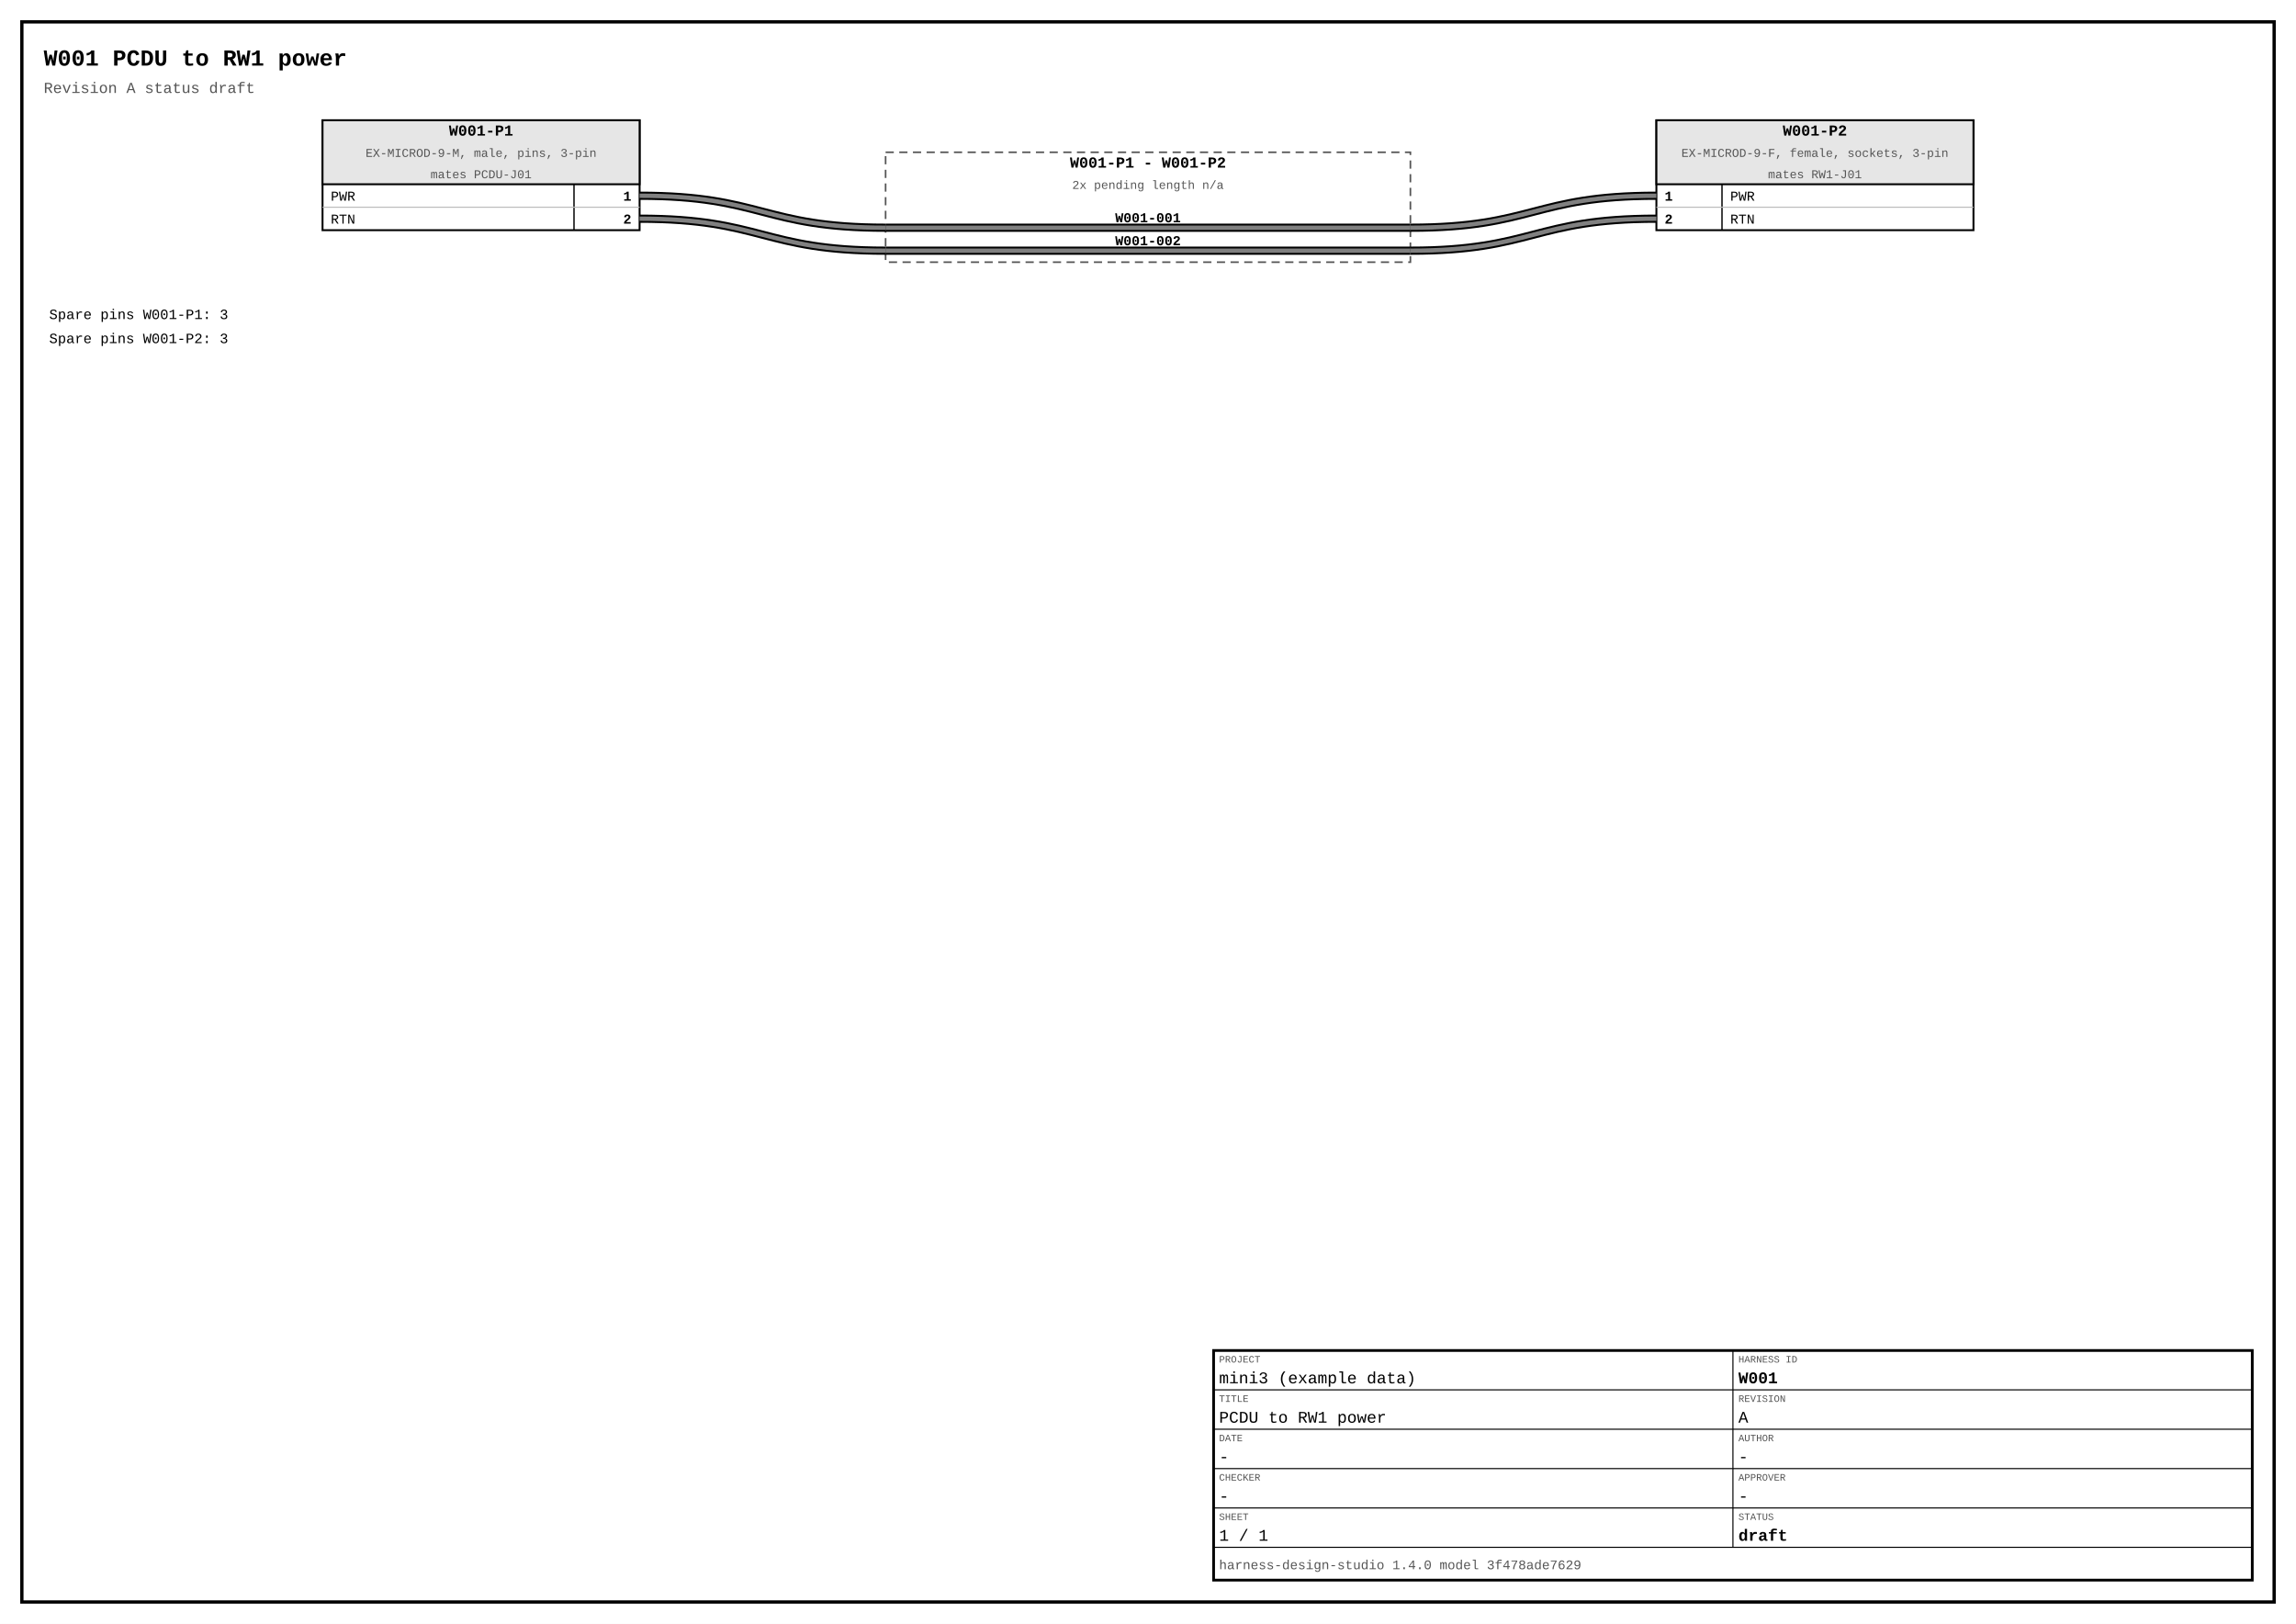
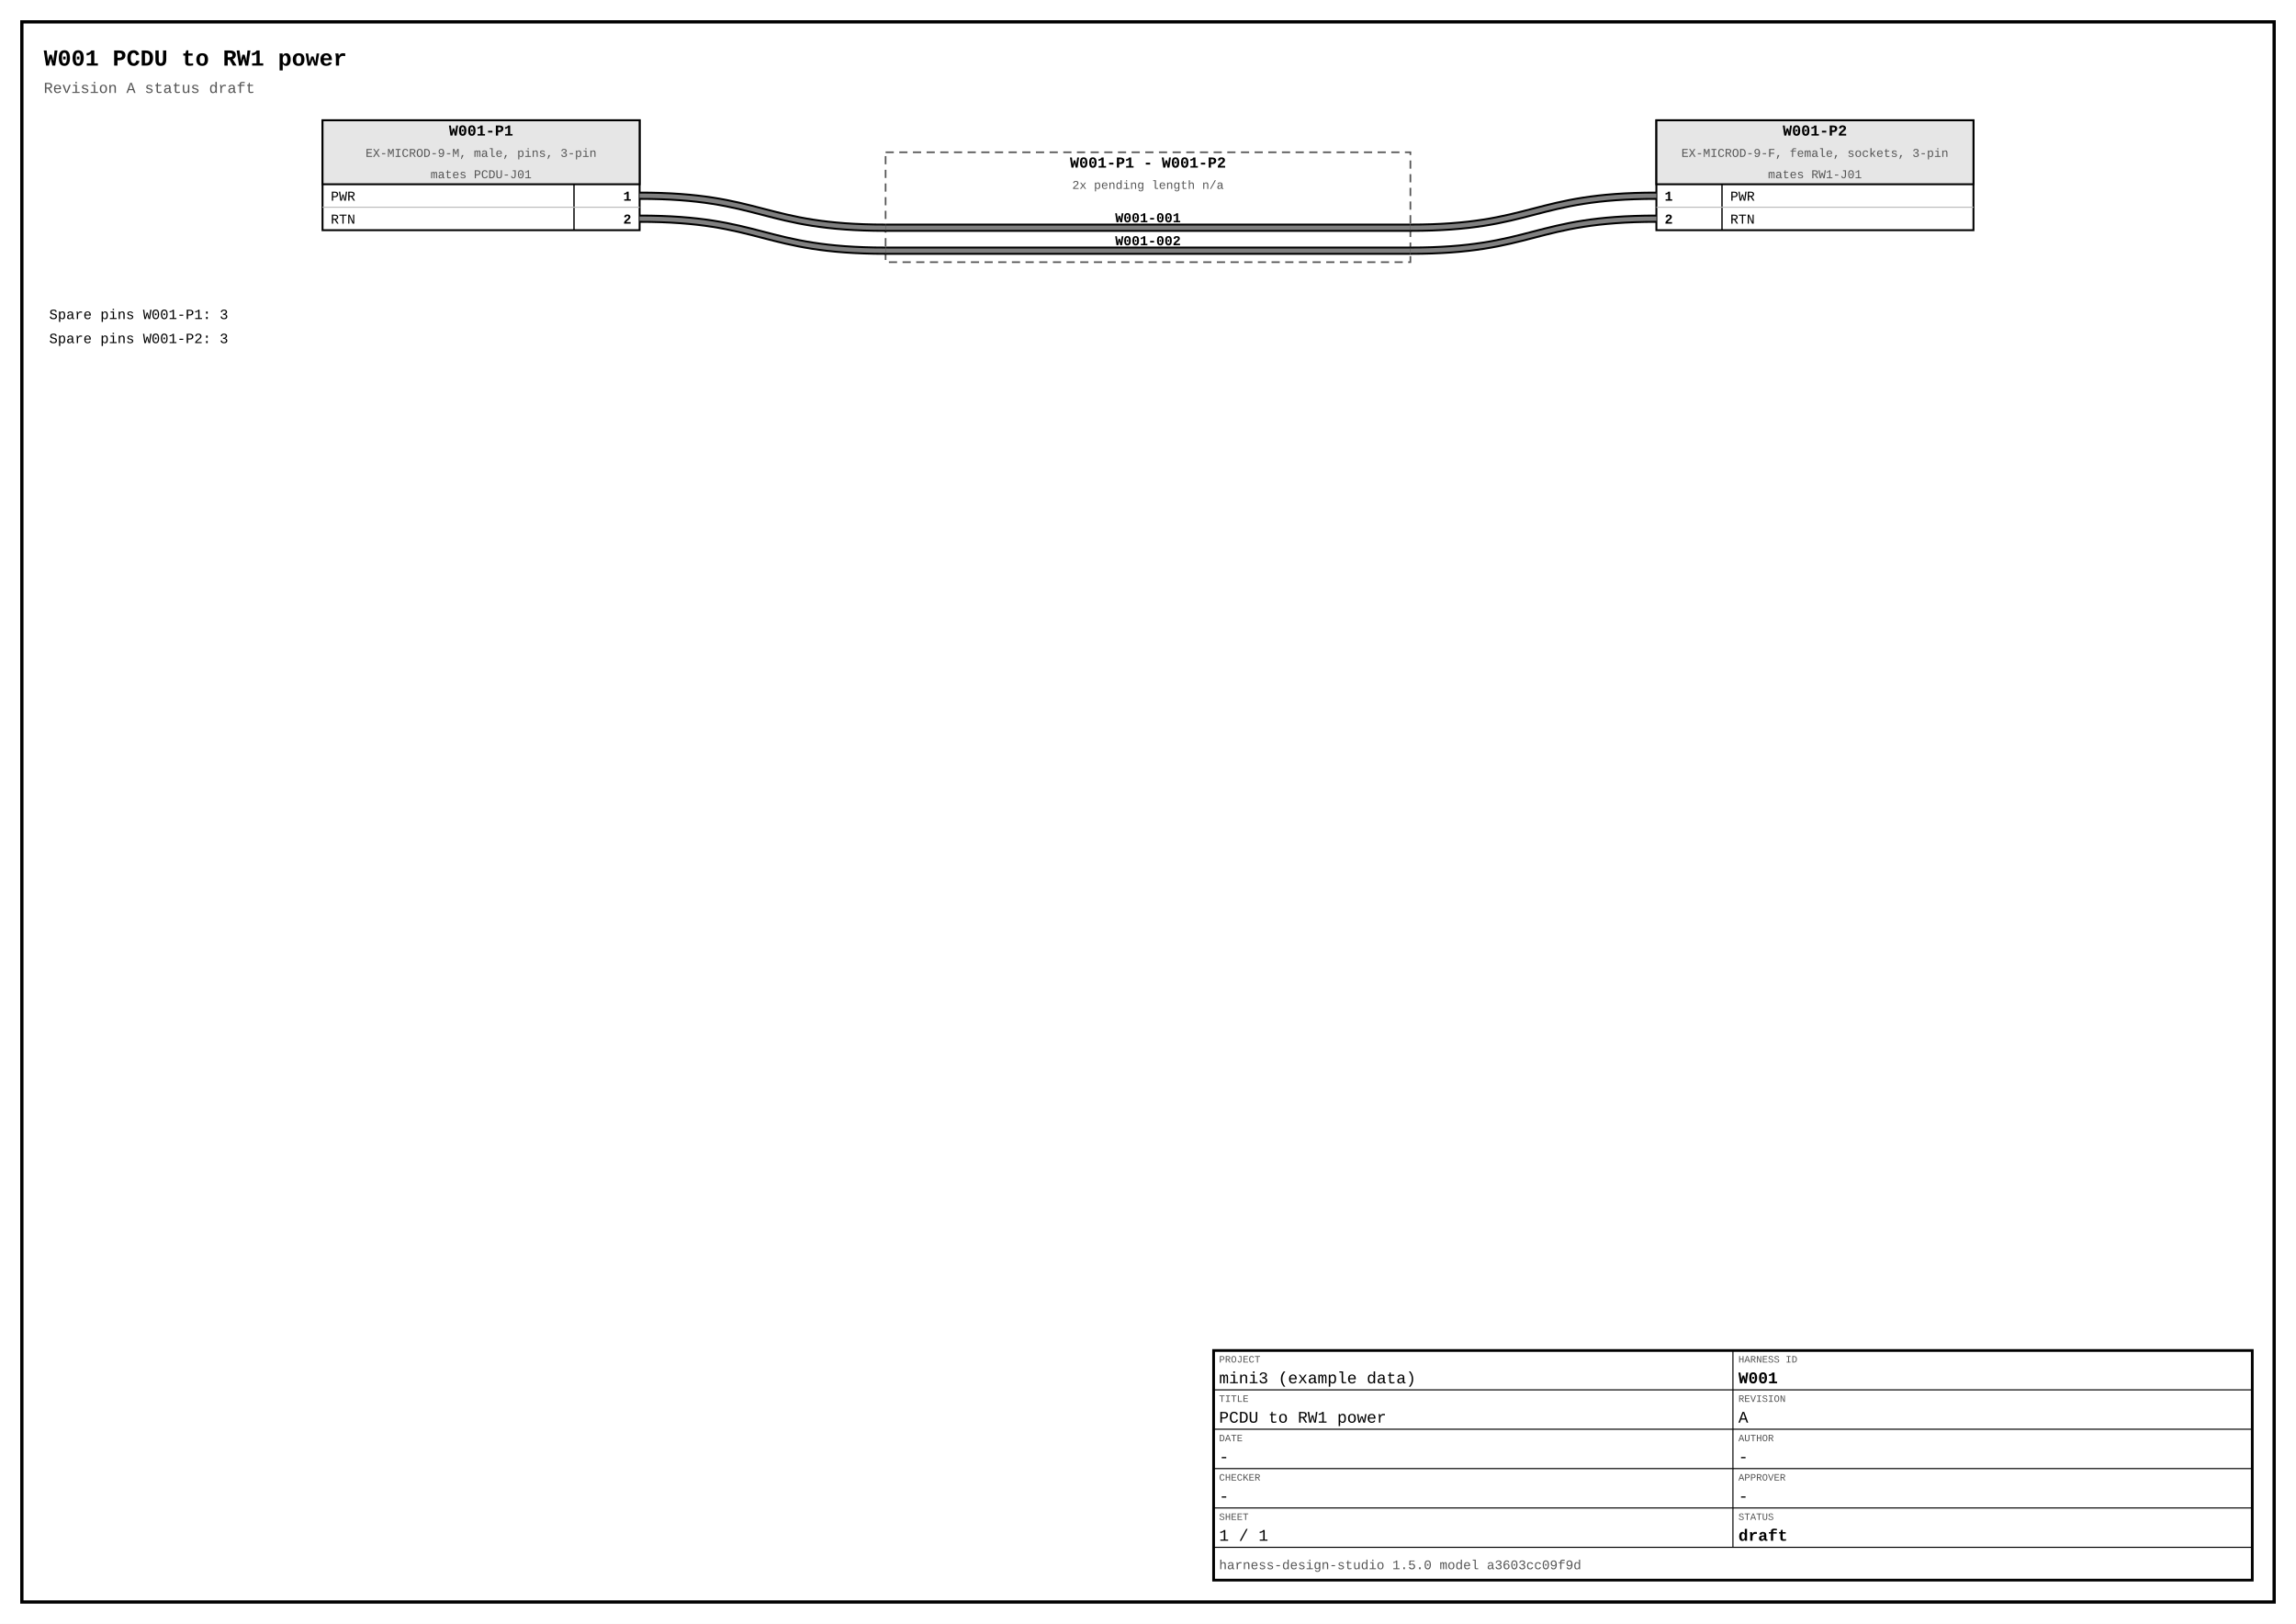
<svg xmlns="http://www.w3.org/2000/svg" width="420mm" height="297mm" viewBox="0 0 420 297" font-family="Courier New, Courier, monospace">
  <rect x="0" y="0" width="420" height="297" fill="#ffffff" />
  <rect x="4" y="4" width="412" height="289" fill="none" stroke="#000000" stroke-width="0.6" />
  <text x="8" y="12" font-size="4.2" font-weight="bold" text-anchor="start" fill="#000000">W001  PCDU to RW1 power</text>
  <text x="8" y="17" font-size="2.8" text-anchor="start" fill="#555555">Revision A  status draft</text>
  <rect x="59" y="22" width="58" height="20.1" fill="#ffffff" stroke="#000000" stroke-width="0.35" />
  <rect x="59" y="22" width="58" height="11.7" fill="#e6e6e6" stroke="#000000" stroke-width="0.35" />
  <text x="88" y="24.8" font-size="2.8" font-weight="bold" text-anchor="middle" fill="#000000">W001-P1</text>
  <text x="88" y="28.7" font-size="2.2" text-anchor="middle" fill="#555555">EX-MICROD-9-M, male, pins, 3-pin</text>
  <text x="88" y="32.6" font-size="2.2" text-anchor="middle" fill="#555555">mates PCDU-J01</text>
  <line x1="105" y1="33.7" x2="105" y2="42.1" stroke="#000000" stroke-width="0.25" />
  <line x1="59" y1="37.9" x2="117" y2="37.9" stroke="#bbbbbb" stroke-width="0.2" />
  <text x="60.5" y="36.7" font-size="2.5" text-anchor="start" fill="#000000" data-ref="sig/W001-P1/1">PWR</text>
  <text x="115.5" y="36.7" font-size="2.5" font-weight="bold" text-anchor="end" fill="#000000" data-ref="pin/W001-P1/1">1</text>
  <text x="60.5" y="40.9" font-size="2.5" text-anchor="start" fill="#000000" data-ref="sig/W001-P1/2">RTN</text>
  <text x="115.5" y="40.9" font-size="2.5" font-weight="bold" text-anchor="end" fill="#000000" data-ref="pin/W001-P1/2">2</text>
  <rect x="303" y="22" width="58" height="20.1" fill="#ffffff" stroke="#000000" stroke-width="0.35" />
  <rect x="303" y="22" width="58" height="11.7" fill="#e6e6e6" stroke="#000000" stroke-width="0.35" />
  <text x="332" y="24.8" font-size="2.8" font-weight="bold" text-anchor="middle" fill="#000000">W001-P2</text>
  <text x="332" y="28.7" font-size="2.2" text-anchor="middle" fill="#555555">EX-MICROD-9-F, female, sockets, 3-pin</text>
  <text x="332" y="32.6" font-size="2.2" text-anchor="middle" fill="#555555">mates RW1-J01</text>
  <line x1="315" y1="33.7" x2="315" y2="42.1" stroke="#000000" stroke-width="0.25" />
  <line x1="303" y1="37.9" x2="361" y2="37.9" stroke="#bbbbbb" stroke-width="0.2" />
  <text x="304.5" y="36.7" font-size="2.5" font-weight="bold" text-anchor="start" fill="#000000" data-ref="pin/W001-P2/1">1</text>
  <text x="316.5" y="36.7" font-size="2.5" text-anchor="start" fill="#000000" data-ref="sig/W001-P2/1">PWR</text>
  <text x="304.5" y="40.9" font-size="2.5" font-weight="bold" text-anchor="start" fill="#000000" data-ref="pin/W001-P2/2">2</text>
  <text x="316.5" y="40.9" font-size="2.5" text-anchor="start" fill="#000000" data-ref="sig/W001-P2/2">RTN</text>
  <rect x="162" y="27.85" width="96" height="20.1" fill="none" stroke="#555555" stroke-width="0.3" stroke-dasharray="1.5 1" />
  <text x="210" y="30.65" font-size="2.8" font-weight="bold" text-anchor="middle" fill="#000000">W001-P1 - W001-P2</text>
  <text x="210" y="34.55" font-size="2.2" text-anchor="middle" fill="#555555">2x  pending  length n/a</text>
  <path d="M 117 35.8 C 139.5 35.8 139.5 41.65 162 41.65" fill="none" stroke="#000000" stroke-width="1.5" />
  <line x1="162" y1="41.65" x2="258" y2="41.65" stroke="#000000" stroke-width="1.5" />
  <path d="M 258 41.65 C 280.5 41.65 280.5 35.8 303 35.8" fill="none" stroke="#000000" stroke-width="1.5" />
  <path d="M 117 35.8 C 139.5 35.8 139.5 41.65 162 41.65" fill="none" stroke="#808080" stroke-width="0.8" />
  <line x1="162" y1="41.65" x2="258" y2="41.65" stroke="#808080" stroke-width="0.8" />
  <path d="M 258 41.65 C 280.5 41.65 280.5 35.8 303 35.8" fill="none" stroke="#808080" stroke-width="0.8" />
  <text x="210" y="40.65" font-size="2.5" font-weight="bold" text-anchor="middle" fill="#000000">W001-001</text>
  <path d="M 117 40 C 139.5 40 139.5 45.85 162 45.85" fill="none" stroke="#000000" stroke-width="1.5" />
  <line x1="162" y1="45.85" x2="258" y2="45.85" stroke="#000000" stroke-width="1.5" />
  <path d="M 258 45.85 C 280.5 45.85 280.5 40 303 40" fill="none" stroke="#000000" stroke-width="1.5" />
  <path d="M 117 40 C 139.5 40 139.5 45.85 162 45.85" fill="none" stroke="#808080" stroke-width="0.8" />
  <line x1="162" y1="45.85" x2="258" y2="45.85" stroke="#808080" stroke-width="0.8" />
  <path d="M 258 45.85 C 280.5 45.85 280.5 40 303 40" fill="none" stroke="#808080" stroke-width="0.8" />
  <text x="210" y="44.85" font-size="2.5" font-weight="bold" text-anchor="middle" fill="#000000">W001-002</text>
  <text x="9" y="58.35" font-size="2.6" text-anchor="start" fill="#000000">Spare pins W001-P1: 3</text>
  <text x="9" y="62.75" font-size="2.6" text-anchor="start" fill="#000000">Spare pins W001-P2: 3</text>
  <rect x="222" y="247" width="190" height="42" fill="none" stroke="#000000" stroke-width="0.5" />
  <line x1="222" y1="247" x2="317" y2="247" stroke="#000000" stroke-width="0.2" />
  <text x="223" y="249.2" font-size="1.8" text-anchor="start" fill="#555555">PROJECT</text>
  <text x="223" y="253" font-size="3" text-anchor="start" fill="#000000">mini3 (example data)</text>
  <line x1="317" y1="247" x2="412" y2="247" stroke="#000000" stroke-width="0.2" />
  <text x="318" y="249.2" font-size="1.8" text-anchor="start" fill="#555555">HARNESS ID</text>
  <text x="318" y="253" font-size="3" font-weight="bold" text-anchor="start" fill="#000000">W001</text>
  <line x1="222" y1="254.2" x2="317" y2="254.2" stroke="#000000" stroke-width="0.2" />
  <text x="223" y="256.4" font-size="1.8" text-anchor="start" fill="#555555">TITLE</text>
  <text x="223" y="260.2" font-size="3" text-anchor="start" fill="#000000">PCDU to RW1 power</text>
  <line x1="317" y1="254.2" x2="412" y2="254.2" stroke="#000000" stroke-width="0.2" />
  <text x="318" y="256.4" font-size="1.8" text-anchor="start" fill="#555555">REVISION</text>
  <text x="318" y="260.2" font-size="3" text-anchor="start" fill="#000000">A</text>
  <line x1="222" y1="261.4" x2="317" y2="261.4" stroke="#000000" stroke-width="0.2" />
  <text x="223" y="263.6" font-size="1.8" text-anchor="start" fill="#555555">DATE</text>
  <text x="223" y="267.4" font-size="3" text-anchor="start" fill="#000000">-</text>
  <line x1="317" y1="261.4" x2="412" y2="261.4" stroke="#000000" stroke-width="0.2" />
  <text x="318" y="263.6" font-size="1.8" text-anchor="start" fill="#555555">AUTHOR</text>
  <text x="318" y="267.4" font-size="3" text-anchor="start" fill="#000000">-</text>
  <line x1="222" y1="268.6" x2="317" y2="268.6" stroke="#000000" stroke-width="0.2" />
  <text x="223" y="270.8" font-size="1.8" text-anchor="start" fill="#555555">CHECKER</text>
  <text x="223" y="274.6" font-size="3" text-anchor="start" fill="#000000">-</text>
  <line x1="317" y1="268.6" x2="412" y2="268.6" stroke="#000000" stroke-width="0.2" />
  <text x="318" y="270.8" font-size="1.8" text-anchor="start" fill="#555555">APPROVER</text>
  <text x="318" y="274.6" font-size="3" text-anchor="start" fill="#000000">-</text>
  <line x1="222" y1="275.8" x2="317" y2="275.8" stroke="#000000" stroke-width="0.2" />
  <text x="223" y="278" font-size="1.8" text-anchor="start" fill="#555555">SHEET</text>
  <text x="223" y="281.8" font-size="3" text-anchor="start" fill="#000000">1 / 1</text>
  <line x1="317" y1="275.8" x2="412" y2="275.8" stroke="#000000" stroke-width="0.2" />
  <text x="318" y="278" font-size="1.8" text-anchor="start" fill="#555555">STATUS</text>
  <text x="318" y="281.8" font-size="3" font-weight="bold" text-anchor="start" fill="#000000">draft</text>
  <line x1="317" y1="247" x2="317" y2="283" stroke="#000000" stroke-width="0.2" />
  <line x1="222" y1="283" x2="412" y2="283" stroke="#000000" stroke-width="0.2" />
-   <text x="223" y="287" font-size="2.4" text-anchor="start" fill="#555555">harness-design-studio 1.4.0 model 3f478ade7629</text>
+   <text x="223" y="287" font-size="2.4" text-anchor="start" fill="#555555">harness-design-studio 1.5.0 model a3603cc09f9d</text>
</svg>
